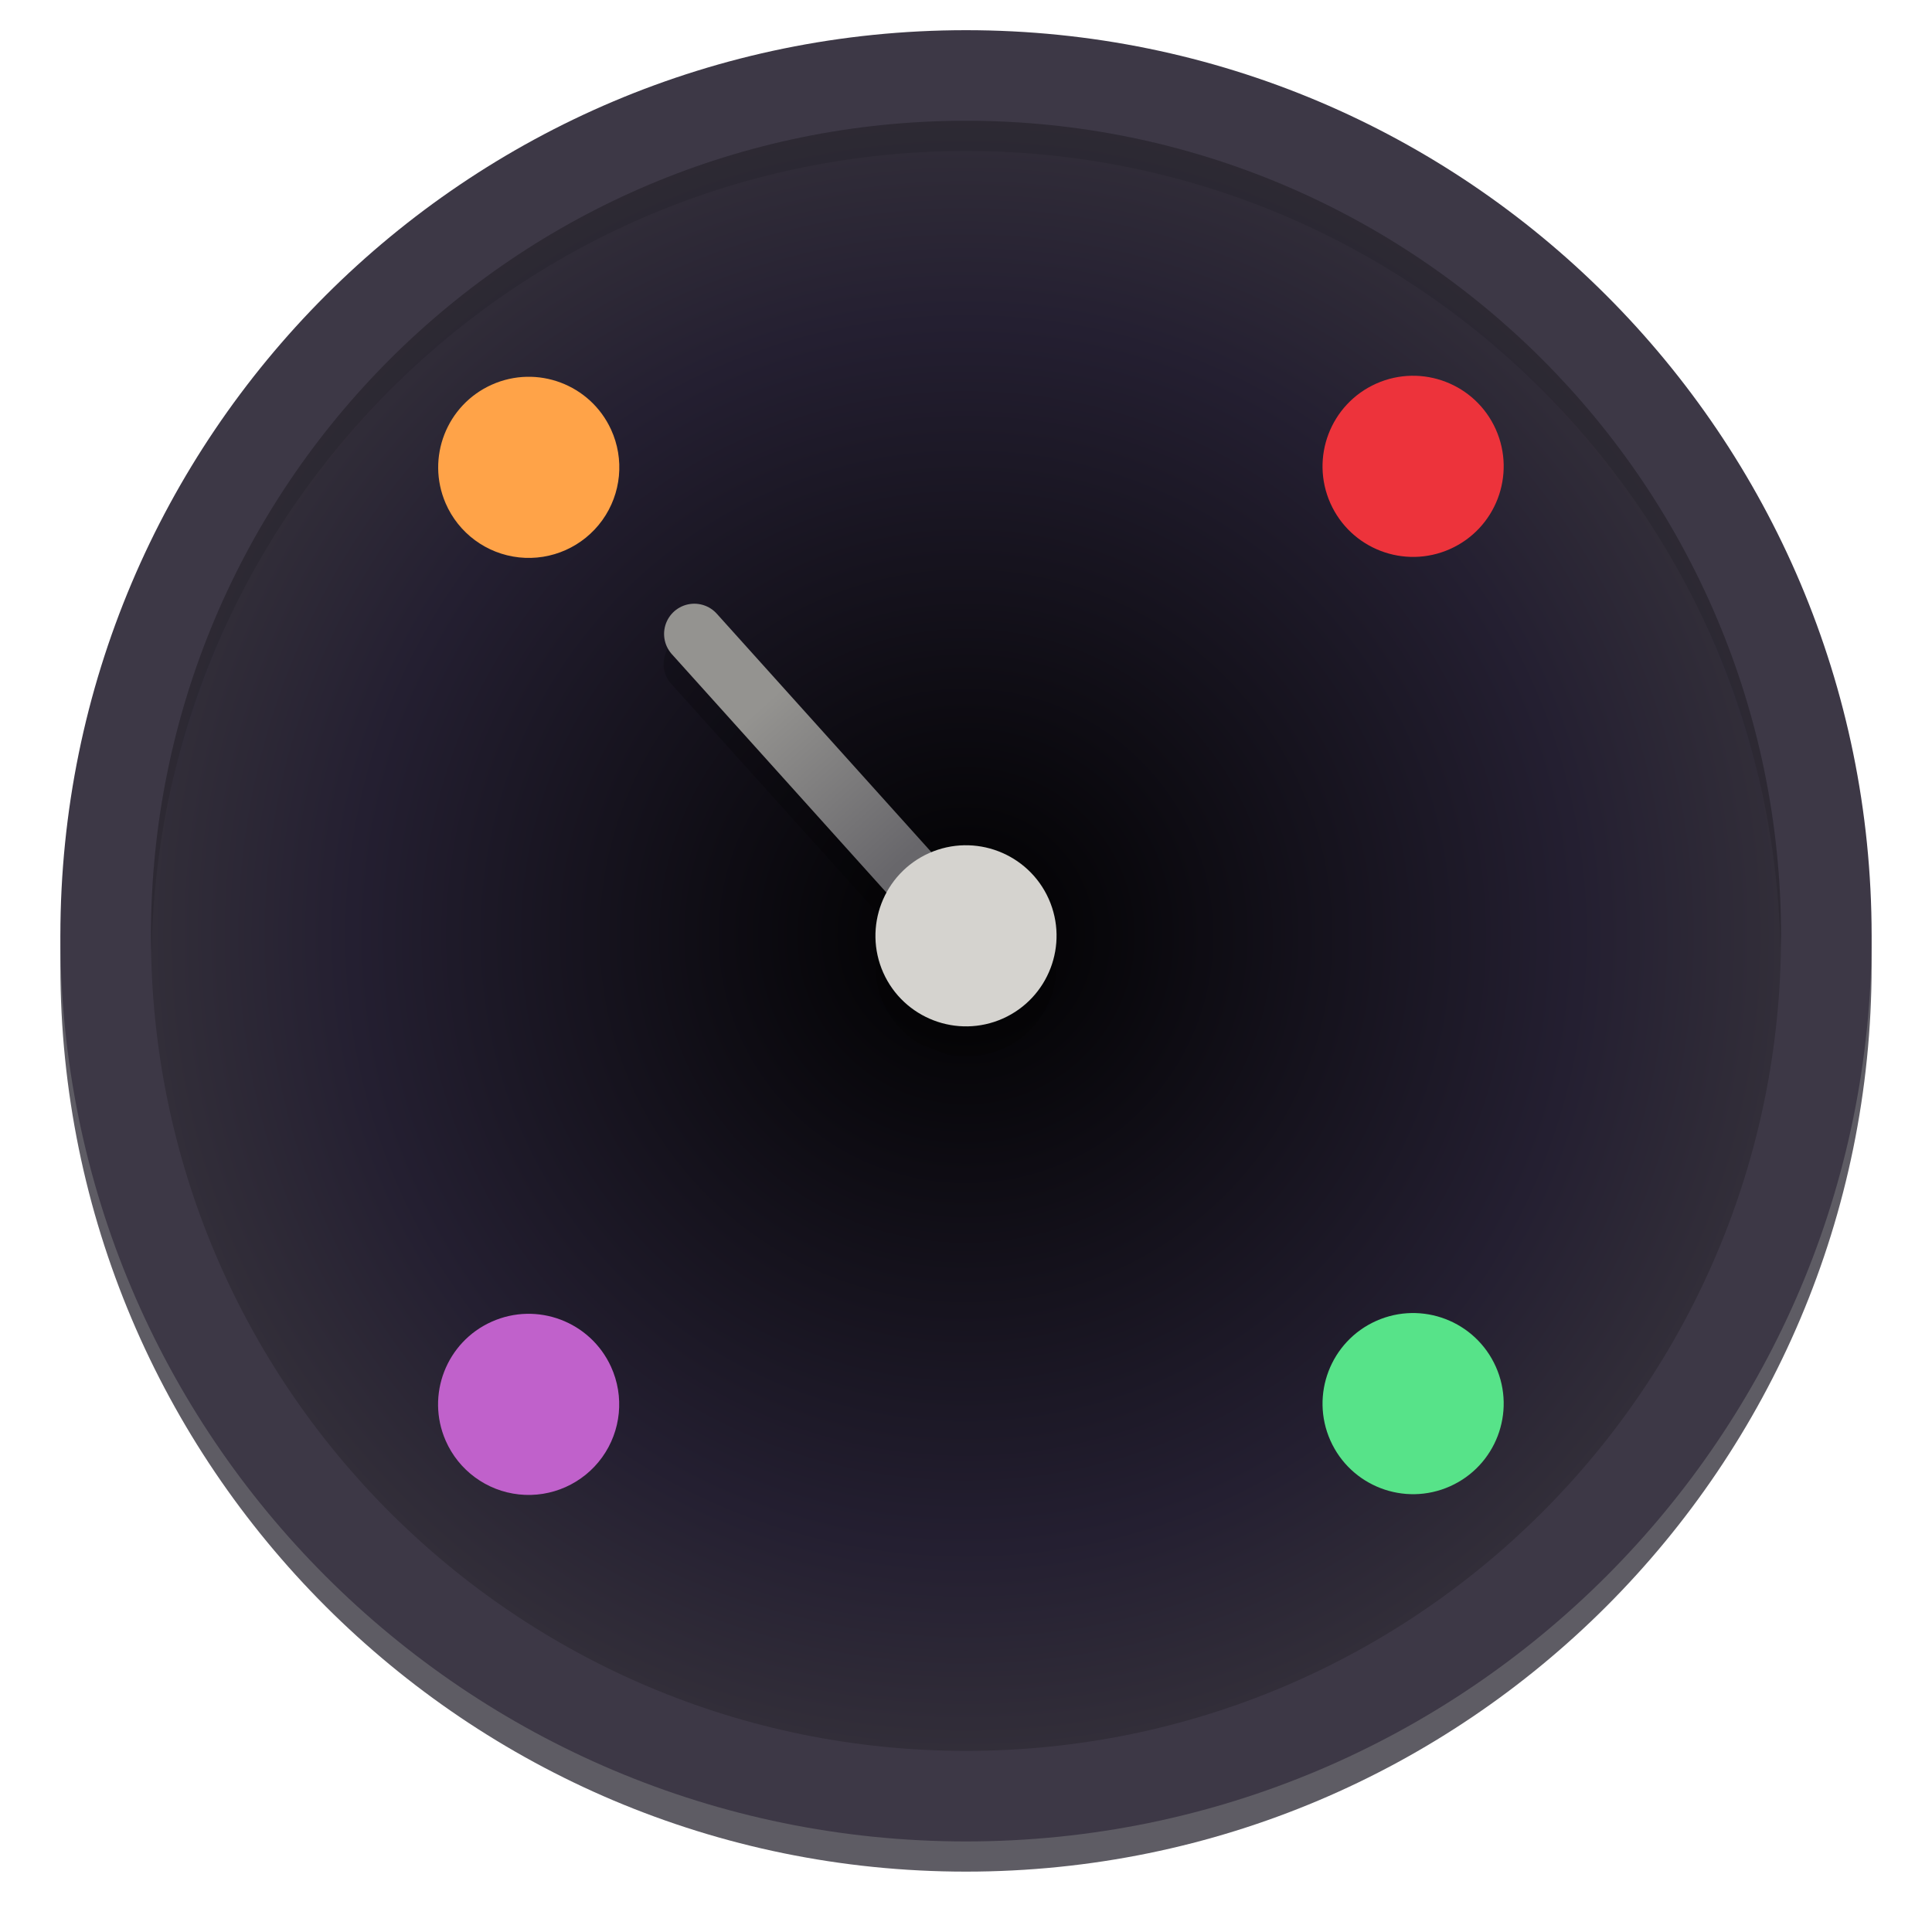
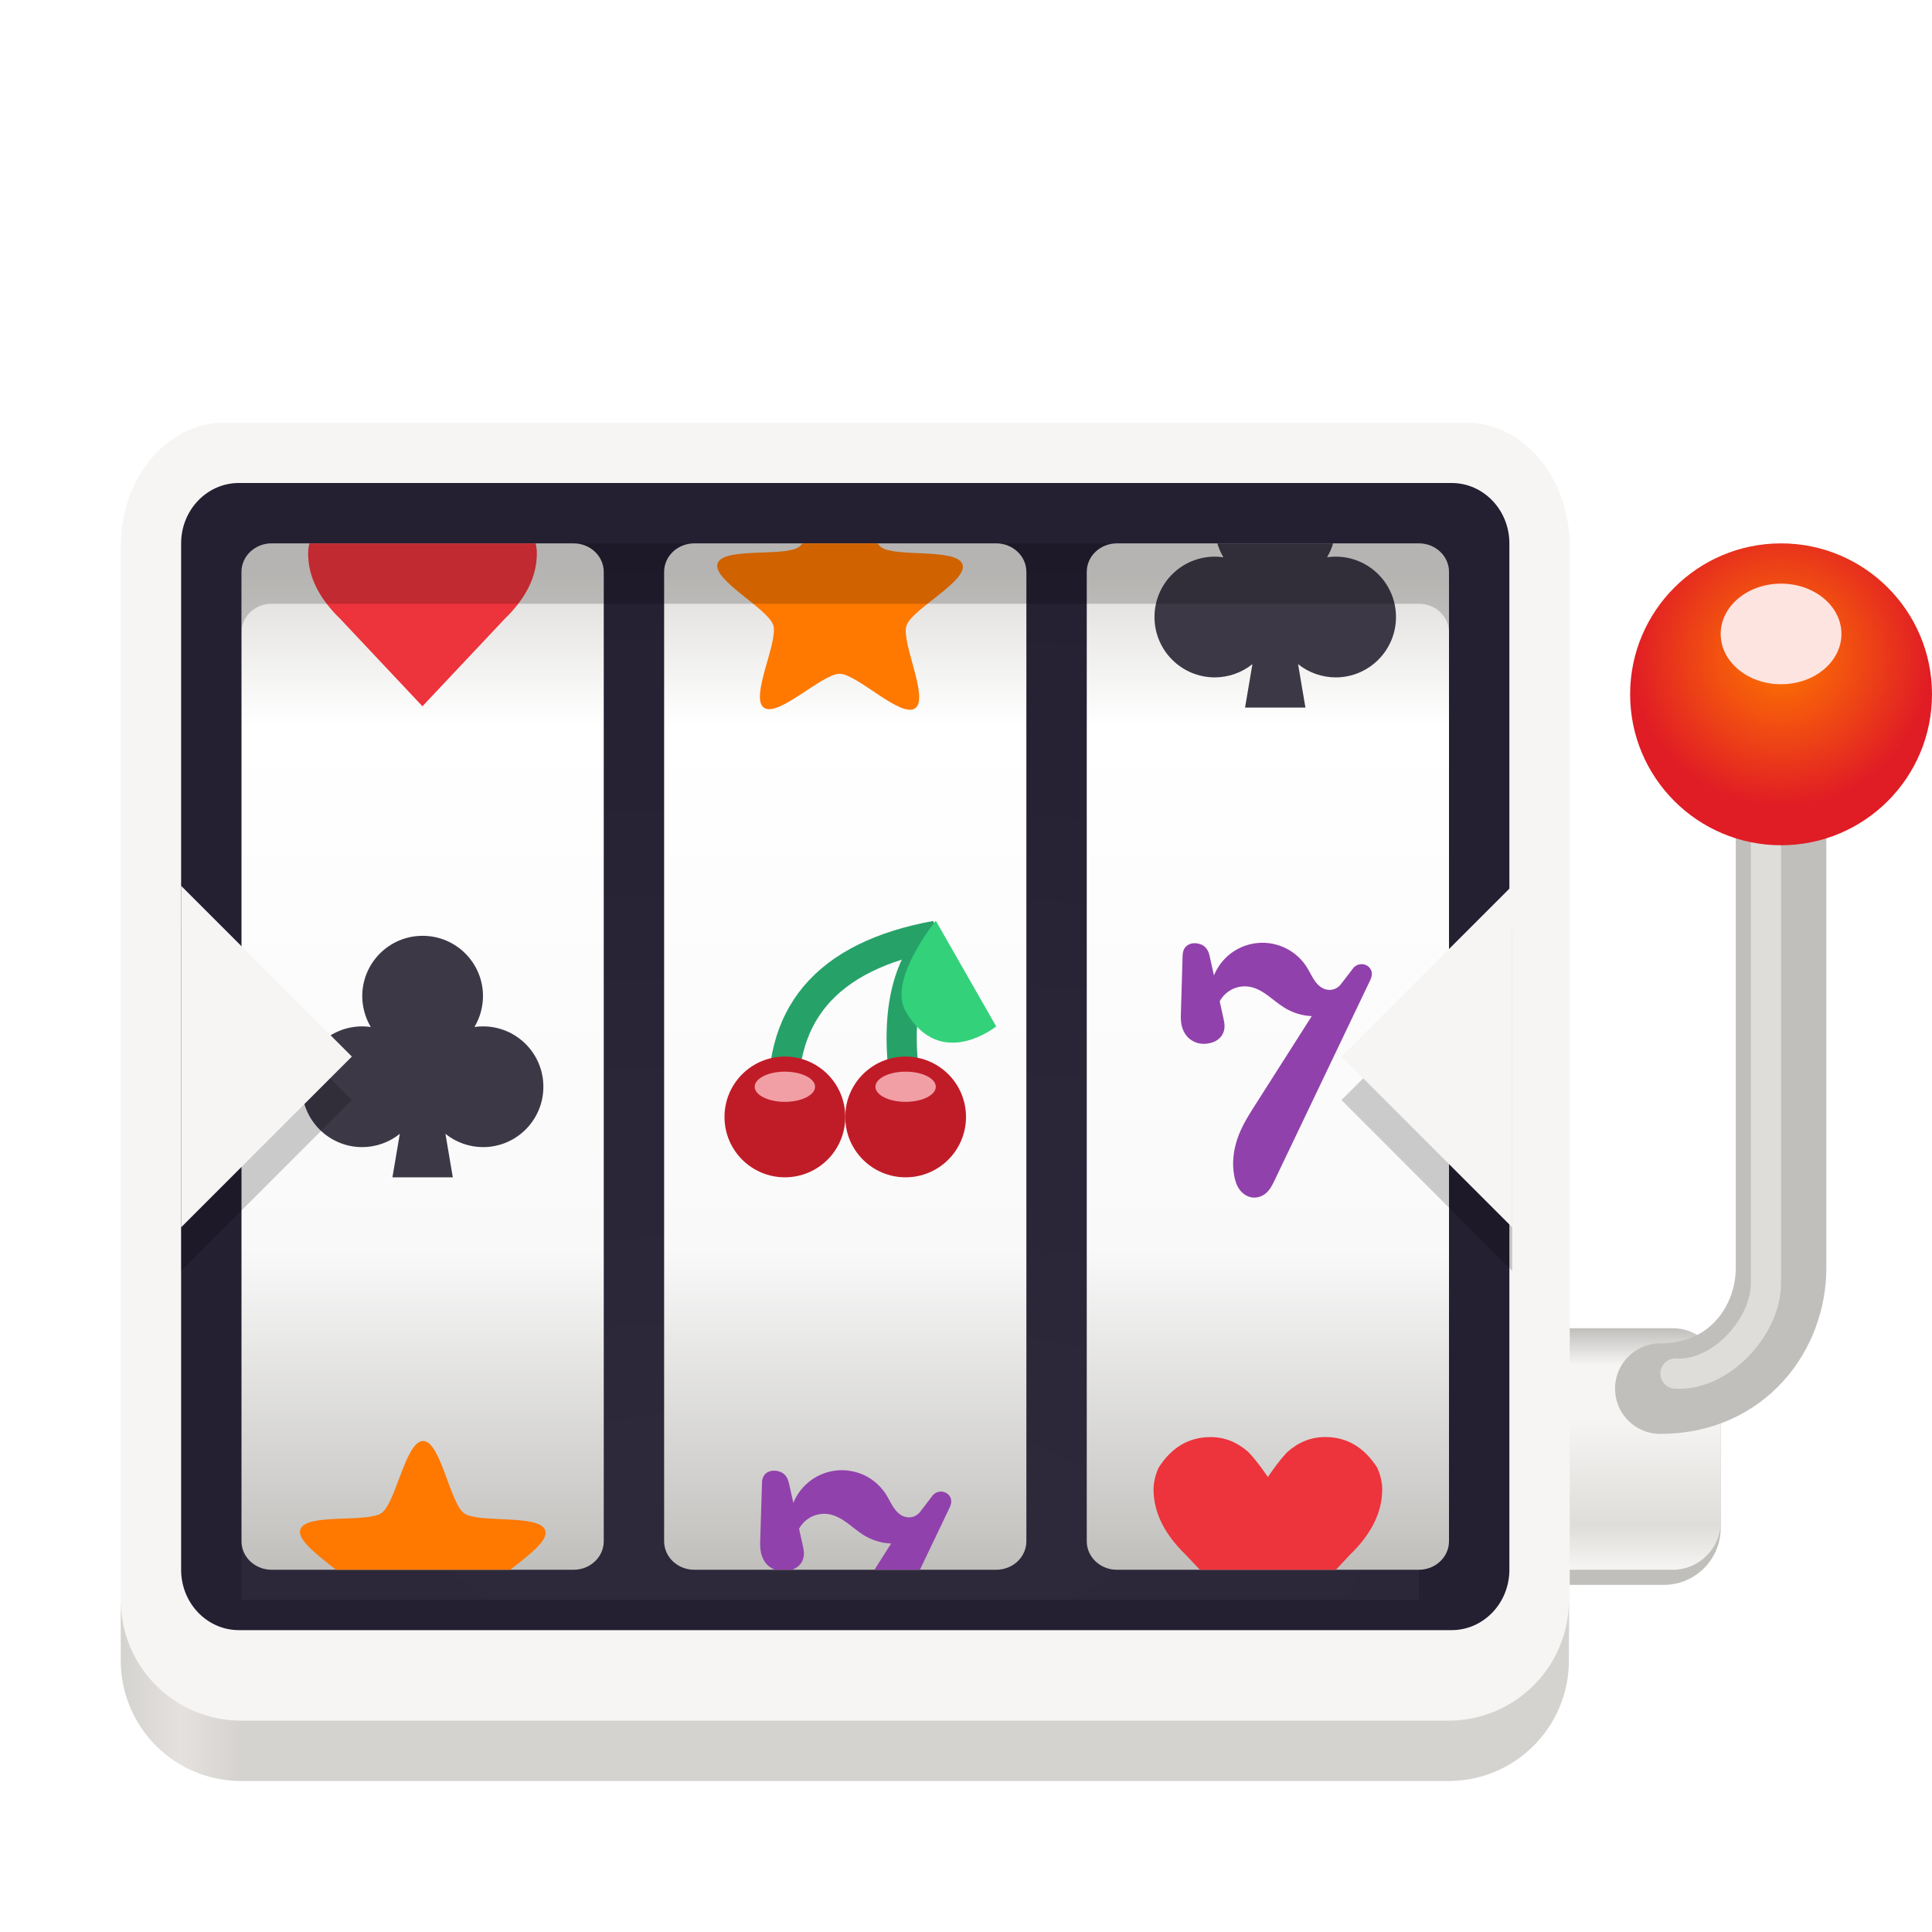
- <svg xmlns="http://www.w3.org/2000/svg" width="128" height="128">
-   <radialGradient id="b" cx="64" cy="62" r="54" gradientUnits="userSpaceOnUse">
-     <stop offset="0" />
-     <stop offset=".753" stop-color="#241f31" />
-     <stop offset="1" stop-color="#322e39" />
-   </radialGradient>
-   <filter id="a" width="100%" height="100%" x="0%" y="0%">
-     <feColorMatrix in="SourceGraphic" values="0 0 0 0 1 0 0 0 0 1 0 0 0 0 1 0 0 0 1 0" />
+ <svg xmlns="http://www.w3.org/2000/svg" height="128px" viewBox="0 0 128 128" width="128px">
+   <linearGradient id="a" gradientUnits="userSpaceOnUse" x1="108" x2="108" y1="88" y2="104">
+     <stop offset="0" stop-color="#c0bfbc" />
+     <stop offset="0.152" stop-color="#f6f5f4" />
+     <stop offset="0.375" stop-color="#f6f5f4" />
+     <stop offset="0.816" stop-color="#deddd9" />
+     <stop offset="1" stop-color="#f6f5f4" />
+   </linearGradient>
+   <linearGradient id="b" gradientUnits="userSpaceOnUse" x1="8" x2="120" y1="106" y2="106">
+     <stop offset="0" stop-color="#d5d3cf" />
+     <stop offset="0.036" stop-color="#e4e1de" />
+     <stop offset="0.071" stop-color="#d5d3cf" />
+     <stop offset="0.929" stop-color="#d5d3cf" />
+     <stop offset="0.964" stop-color="#e4e1de" />
+     <stop offset="1" stop-color="#d5d3cf" />
+   </linearGradient>
+   <filter id="c" height="100%" width="100%" x="0%" y="0%">
+     <feColorMatrix in="SourceGraphic" type="matrix" values="0 0 0 0 1 0 0 0 0 1 0 0 0 0 1 0 0 0 1 0" />
  </filter>
  <mask id="d">
-     <g filter="url(#a)">
-       <path fill-opacity=".2" d="M0 0h128v128H0z" />
+     <g filter="url(#c)">
+       <rect fill-opacity="0.05" height="128" width="128" />
    </g>
  </mask>
-   <clipPath id="c">
-     <path d="M0 0h192v152H0z" />
-   </clipPath>
-   <linearGradient id="e" x1="1660.857" x2="1662.99" y1="806.297" y2="812.882" gradientTransform="rotate(-24.039 -1590.426 8611.61) scale(2.00313)" gradientUnits="userSpaceOnUse">
-     <stop offset="0" stop-color="#949390" />
-     <stop offset="1" stop-color="#68676b" />
+   <radialGradient id="e" cx="64" cy="194.19" gradientTransform="matrix(-3.840909 -0.00000125 -0.00000025 1.390909 305.5682 -152.6345)" gradientUnits="userSpaceOnUse" r="44">
+     <stop offset="0" stop-color="#ffffff" />
+     <stop offset="1" stop-color="#ffffff" stop-opacity="0.094" />
+   </radialGradient>
+   <clipPath id="f">
+     <rect height="152" width="192" />
+   </clipPath>
+   <linearGradient id="g" gradientUnits="userSpaceOnUse" x1="84" x2="84" y1="38" y2="104">
+     <stop offset="0" stop-color="#deddda" />
+     <stop offset="0.152" stop-color="#ffffff" />
+     <stop offset="0.68" stop-color="#f9f9f9" />
+     <stop offset="1" stop-color="#c0bfbc" />
  </linearGradient>
-   <mask id="g">
-     <g filter="url(#a)">
-       <path fill-opacity=".1" d="M0 0h128v128H0z" />
-     </g>
-   </mask>
-   <clipPath id="f">
-     <path d="M0 0h192v152H0z" />
-   </clipPath>
-   <path fill="#5e5c64" d="M124 64c0 33.137-26.863 60-60 60S4 97.137 4 64 30.863 4 64 4s60 26.863 60 60zm0 0" />
-   <path fill="#d5d3cf" d="M64 6c30.93 0 56 25.07 56 56v2c0 30.93-25.07 56-56 56S8 94.93 8 64v-2C8 31.07 33.07 6 64 6zm0 0" />
-   <path fill="#3d3846" d="M124 62c0 33.137-26.863 60-60 60S4 95.137 4 62 30.863 2 64 2s60 26.863 60 60zm0 0" />
-   <path fill="url(#b)" d="M118 62c0 29.824-24.176 54-54 54S10 91.824 10 62 34.176 8 64 8s54 24.176 54 54zm0 0" />
-   <g clip-path="url(#c)" mask="url(#d)" transform="translate(-8 -16)">
-     <path fill-rule="evenodd" d="M75.285 74.988a6.005 6.005 0 0 0-5.582-.523l-14.223-15.8a2.005 2.005 0 0 0-1.601-.685c-1.703.083-2.531 2.114-1.375 3.364l14.219 15.8a6.003 6.003 0 0 0-.211 5.305 5.994 5.994 0 0 0 2.406 2.7l1.863.726a6.026 6.026 0 0 0 3.656-.39 6.007 6.007 0 0 0 3.036-7.926c-.758-.336-2.188-2.57-2.188-2.57zm0 0" />
-   </g>
-   <path fill="none" stroke="url(#e)" stroke-linecap="round" stroke-width="4.006" d="m64 234-18-20" transform="translate(0 -172)" />
-   <path fill="#d5d3cf" d="M69.48 59.555a6.007 6.007 0 0 1-3.035 7.925 6.007 6.007 0 0 1-7.925-3.035 6.007 6.007 0 0 1 3.035-7.925 6.007 6.007 0 0 1 7.925 3.035zm0 0" />
-   <path fill="#ffa348" d="M40.48 28.45a6 6 0 1 1-10.957 4.891A6 6 0 0 1 40.48 28.45zm0 0" />
-   <path fill="#57e389" d="M99.102 90.547a6 6 0 1 1-10.961 4.89 6.005 6.005 0 0 1 3.039-7.925 6.004 6.004 0 0 1 7.922 3.035zm0 0" />
-   <path fill="#c061cb" d="M40.48 90.547a6 6 0 1 1-10.957 4.892 6 6 0 0 1 10.957-4.892zm0 0" />
-   <path fill="#ed333b" d="M99.102 28.45a6 6 0 1 1-10.961 4.89 6.005 6.005 0 0 1 3.039-7.926 6.004 6.004 0 0 1 7.922 3.035zm0 0" />
-   <g clip-path="url(#f)" mask="url(#g)" transform="translate(-8 -16)">
-     <path d="M72 24c-29.824 0-54 24.176-54 54 .008.39.023.781.043 1.172C18.496 49.688 42.516 26.02 72 26c29.355.016 53.32 23.48 53.957 52.828.016-.277.031-.55.043-.828 0-29.824-24.176-54-54-54zm0 0" />
-   </g>
+   <clipPath id="h">
+     <path d="m 47 36 h 17 v 12 h -17 z m 0 0" />
+   </clipPath>
+   <clipPath id="i">
+     <path d="m 17.645 36 h 76 c 1.105 0 2 0.895 2 2 v 64 c 0 1.105 -0.895 2 -2 2 h -76 c -1.102 0 -2 -0.895 -2 -2 v -64 c 0 -1.105 0.898 -2 2 -2 z m 0 0" />
+   </clipPath>
+   <clipPath id="j">
+     <path d="m 20 36 h 16 v 11 h -16 z m 0 0" />
+   </clipPath>
+   <clipPath id="k">
+     <path d="m 17.645 36 h 76 c 1.105 0 2 0.895 2 2 v 64 c 0 1.105 -0.895 2 -2 2 h -76 c -1.102 0 -2 -0.895 -2 -2 v -64 c 0 -1.105 0.898 -2 2 -2 z m 0 0" />
+   </clipPath>
+   <clipPath id="l">
+     <path d="m 19 95 h 18 v 9 h -18 z m 0 0" />
+   </clipPath>
+   <clipPath id="m">
+     <path d="m 17.645 36 h 76 c 1.105 0 2 0.895 2 2 v 64 c 0 1.105 -0.895 2 -2 2 h -76 c -1.102 0 -2 -0.895 -2 -2 v -64 c 0 -1.105 0.898 -2 2 -2 z m 0 0" />
+   </clipPath>
+   <clipPath id="n">
+     <path d="m 76 95 h 16 v 9 h -16 z m 0 0" />
+   </clipPath>
+   <clipPath id="o">
+     <path d="m 17.645 36 h 76 c 1.105 0 2 0.895 2 2 v 64 c 0 1.105 -0.895 2 -2 2 h -76 c -1.102 0 -2 -0.895 -2 -2 v -64 c 0 -1.105 0.898 -2 2 -2 z m 0 0" />
+   </clipPath>
+   <clipPath id="p">
+     <path d="m 78 62 h 13 v 18 h -13 z m 0 0" />
+   </clipPath>
+   <clipPath id="q">
+     <path d="m 17.645 36 h 76 c 1.105 0 2 0.895 2 2 v 64 c 0 1.105 -0.895 2 -2 2 h -76 c -1.102 0 -2 -0.895 -2 -2 v -64 c 0 -1.105 0.898 -2 2 -2 z m 0 0" />
+   </clipPath>
+   <clipPath id="r">
+     <path d="m 50 97 h 14 v 7 h -14 z m 0 0" />
+   </clipPath>
+   <clipPath id="s">
+     <path d="m 17.645 36 h 76 c 1.105 0 2 0.895 2 2 v 64 c 0 1.105 -0.895 2 -2 2 h -76 c -1.102 0 -2 -0.895 -2 -2 v -64 c 0 -1.105 0.898 -2 2 -2 z m 0 0" />
+   </clipPath>
+   <clipPath id="t">
+     <path d="m 20 62 h 16 v 16 h -16 z m 0 0" />
+   </clipPath>
+   <clipPath id="u">
+     <path d="m 17.645 36 h 76 c 1.105 0 2 0.895 2 2 v 64 c 0 1.105 -0.895 2 -2 2 h -76 c -1.102 0 -2 -0.895 -2 -2 v -64 c 0 -1.105 0.898 -2 2 -2 z m 0 0" />
+   </clipPath>
+   <clipPath id="v">
+     <path d="m 76 36 h 17 v 11 h -17 z m 0 0" />
+   </clipPath>
+   <clipPath id="w">
+     <path d="m 17.645 36 h 76 c 1.105 0 2 0.895 2 2 v 64 c 0 1.105 -0.895 2 -2 2 h -76 c -1.102 0 -2 -0.895 -2 -2 v -64 c 0 -1.105 0.898 -2 2 -2 z m 0 0" />
+   </clipPath>
+   <clipPath id="x">
+     <path d="m 50 60 h 14 v 16 h -14 z m 0 0" />
+   </clipPath>
+   <clipPath id="y">
+     <path d="m 17.645 36 h 76 c 1.105 0 2 0.895 2 2 v 64 c 0 1.105 -0.895 2 -2 2 h -76 c -1.102 0 -2 -0.895 -2 -2 v -64 c 0 -1.105 0.898 -2 2 -2 z m 0 0" />
+   </clipPath>
+   <clipPath id="z">
+     <path d="m 48 70 h 8 v 8 h -8 z m 0 0" />
+   </clipPath>
+   <clipPath id="A">
+     <path d="m 17.645 36 h 76 c 1.105 0 2 0.895 2 2 v 64 c 0 1.105 -0.895 2 -2 2 h -76 c -1.102 0 -2 -0.895 -2 -2 v -64 c 0 -1.105 0.898 -2 2 -2 z m 0 0" />
+   </clipPath>
+   <clipPath id="B">
+     <path d="m 56 70 h 8 v 8 h -8 z m 0 0" />
+   </clipPath>
+   <clipPath id="C">
+     <path d="m 17.645 36 h 76 c 1.105 0 2 0.895 2 2 v 64 c 0 1.105 -0.895 2 -2 2 h -76 c -1.102 0 -2 -0.895 -2 -2 v -64 c 0 -1.105 0.898 -2 2 -2 z m 0 0" />
+   </clipPath>
+   <clipPath id="D">
+     <path d="m 50 71 h 4 v 2 h -4 z m 0 0" />
+   </clipPath>
+   <clipPath id="E">
+     <path d="m 17.645 36 h 76 c 1.105 0 2 0.895 2 2 v 64 c 0 1.105 -0.895 2 -2 2 h -76 c -1.102 0 -2 -0.895 -2 -2 v -64 c 0 -1.105 0.898 -2 2 -2 z m 0 0" />
+   </clipPath>
+   <clipPath id="F">
+     <path d="m 58 71 h 4 v 2 h -4 z m 0 0" />
+   </clipPath>
+   <clipPath id="G">
+     <path d="m 17.645 36 h 76 c 1.105 0 2 0.895 2 2 v 64 c 0 1.105 -0.895 2 -2 2 h -76 c -1.102 0 -2 -0.895 -2 -2 v -64 c 0 -1.105 0.898 -2 2 -2 z m 0 0" />
+   </clipPath>
+   <clipPath id="H">
+     <path d="m 59 61 h 7 v 9 h -7 z m 0 0" />
+   </clipPath>
+   <clipPath id="I">
+     <path d="m 17.645 36 h 76 c 1.105 0 2 0.895 2 2 v 64 c 0 1.105 -0.895 2 -2 2 h -76 c -1.102 0 -2 -0.895 -2 -2 v -64 c 0 -1.105 0.898 -2 2 -2 z m 0 0" />
+   </clipPath>
+   <radialGradient id="J" cx="118" cy="218" gradientTransform="matrix(0 1.25 -1.25 0 390.5 -104)" gradientUnits="userSpaceOnUse" r="8">
+     <stop offset="0" stop-color="#ff7800" />
+     <stop offset="1" stop-color="#e01b24" stop-opacity="0.995" />
+   </radialGradient>
+   <path d="m 101.766 89 h 8.469 c 2.078 0 3.766 1.688 3.766 3.766 v 8.469 c 0 2.078 -1.688 3.766 -3.766 3.766 h -8.469 c -2.078 0 -3.766 -1.688 -3.766 -3.766 v -8.469 c 0 -2.078 1.688 -3.766 3.766 -3.766 z m 0 0" fill="#c0bfbc" />
+   <path d="m 101.18 88 h 9.641 c 1.754 0 3.18 1.426 3.18 3.18 v 9.641 c 0 1.754 -1.426 3.18 -3.18 3.18 h -9.641 c -1.754 0 -3.18 -1.426 -3.18 -3.18 v -9.641 c 0 -1.754 1.426 -3.18 3.18 -3.18 z m 0 0" fill="url(#a)" />
+   <path d="m 118 48 v 36 c 0 4 -2.898 8 -8 8" fill="none" stroke="#c0bfbc" stroke-linecap="round" stroke-width="6" />
+   <path d="m 14.855 28 h 82.289 c 3.785 0 6.855 3.664 6.855 8.188 v 71.625 c 0 4.523 -3.07 8.188 -6.855 8.188 h -82.289 c -3.785 0 -6.855 -3.664 -6.855 -8.188 v -71.625 c 0 -4.523 3.07 -8.188 6.855 -8.188 z m 0 0" fill="#f6f5f4" />
+   <path d="m 15.824 32 h 80.352 c 2.109 0 3.824 1.789 3.824 4 v 68 c 0 2.211 -1.715 4 -3.824 4 h -80.352 c -2.109 0 -3.824 -1.789 -3.824 -4 v -68 c 0 -2.211 1.715 -4 3.824 -4 z m 0 0" fill="#241f31" />
+   <path d="m 8 106 v 4 c 0 4.434 3.566 8 8 8 h 79.945 c 4.43 0 8 -3.566 8 -8 v -4 c 0 4.434 -3.57 8 -8 8 h -79.945 c -4.434 0 -8 -3.566 -8 -8 z m 0 0" fill="url(#b)" />
+   <g clip-path="url(#f)" mask="url(#d)" transform="matrix(1 0 0 1 -8 -16)">
+     <path d="m 24 122 h 78 v -68 h -78 z m 0 0" fill="url(#e)" />
+   </g>
+   <g fill="url(#g)">
+     <path d="m 18 36 h 20 c 1.105 0 2 0.844 2 1.891 v 64.219 c 0 1.047 -0.895 1.891 -2 1.891 h -20 c -1.105 0 -2 -0.844 -2 -1.891 v -64.219 c 0 -1.047 0.895 -1.891 2 -1.891 z m 0 0" />
+     <path d="m 46 36 h 20 c 1.105 0 2 0.844 2 1.891 v 64.219 c 0 1.047 -0.895 1.891 -2 1.891 h -20 c -1.105 0 -2 -0.844 -2 -1.891 v -64.219 c 0 -1.047 0.895 -1.891 2 -1.891 z m 0 0" />
+     <path d="m 74 36 h 20 c 1.105 0 2 0.844 2 1.891 v 64.219 c 0 1.047 -0.895 1.891 -2 1.891 h -20 c -1.105 0 -2 -0.844 -2 -1.891 v -64.219 c 0 -1.047 0.895 -1.891 2 -1.891 z m 0 0" />
+   </g>
+   <g clip-path="url(#h)">
+     <g clip-path="url(#i)">
+       <path d="m 60.633 46.922 c -0.941 0.676 -3.848 -2.277 -5.004 -2.281 c -1.16 -0.008 -4.09 2.926 -5.023 2.242 c -0.938 -0.688 0.977 -4.363 0.625 -5.465 c -0.355 -1.105 -4.047 -2.988 -3.688 -4.086 c 0.363 -1.102 4.453 -0.418 5.391 -1.098 c 0.941 -0.676 1.59 -4.77 2.75 -4.766 c 1.156 0.004 1.77 4.105 2.703 4.789 c 0.934 0.684 5.031 0.035 5.383 1.141 c 0.355 1.102 -3.355 2.953 -3.715 4.051 c -0.363 1.102 1.516 4.797 0.578 5.473 z m 0 0" fill="#ff7800" />
+     </g>
+   </g>
+   <g clip-path="url(#j)">
+     <g clip-path="url(#k)">
+       <path d="m 31.789 33.207 c -0.926 0 -1.758 0.328 -2.5 0.984 c -0.629 0.648 -1.301 1.668 -1.301 1.668 v 0.004 s -0.668 -1.02 -1.301 -1.668 c -0.738 -0.656 -1.574 -0.984 -2.5 -0.984 c -1.43 0 -2.578 0.68 -3.441 2.039 c -0.223 0.504 -0.332 0.98 -0.332 1.422 c 0 1.52 0.715 2.965 2.141 4.344 l 5.434 5.777 v -0.004 l 5.438 -5.777 c 1.426 -1.379 2.141 -2.828 2.141 -4.344 c 0 -0.445 -0.113 -0.918 -0.332 -1.422 c -0.863 -1.359 -2.012 -2.039 -3.445 -2.039 z m 0 0" fill="#ed333b" />
+     </g>
+   </g>
+   <g clip-path="url(#l)">
+     <g clip-path="url(#m)">
+       <path d="m 32.984 110.922 c -0.938 0.676 -3.844 -2.277 -5.004 -2.281 c -1.156 -0.008 -4.09 2.926 -5.023 2.242 c -0.934 -0.688 0.977 -4.363 0.625 -5.465 c -0.352 -1.105 -4.047 -2.988 -3.684 -4.086 c 0.359 -1.102 4.449 -0.418 5.391 -1.098 c 0.938 -0.676 1.59 -4.77 2.746 -4.766 s 1.773 4.105 2.707 4.789 c 0.934 0.684 5.027 0.035 5.383 1.141 c 0.352 1.102 -3.355 2.953 -3.719 4.051 c -0.363 1.102 1.52 4.797 0.578 5.473 z m 0 0" fill="#ff7800" />
+     </g>
+   </g>
+   <g clip-path="url(#n)">
+     <g clip-path="url(#o)">
+       <path d="m 87.801 95.207 c -0.926 0 -1.758 0.328 -2.5 0.984 c -0.633 0.648 -1.301 1.668 -1.301 1.668 v 0.004 s -0.668 -1.02 -1.301 -1.668 c -0.742 -0.656 -1.574 -0.984 -2.5 -0.984 c -1.434 0 -2.582 0.68 -3.445 2.039 c -0.219 0.504 -0.328 0.98 -0.328 1.422 c 0 1.52 0.715 2.965 2.141 4.344 l 5.434 5.777 v -0.004 l 5.434 -5.777 c 1.426 -1.379 2.141 -2.828 2.141 -4.344 c 0 -0.445 -0.109 -0.918 -0.328 -1.422 c -0.863 -1.359 -2.012 -2.039 -3.445 -2.039 z m 0 0" fill="#ed333b" />
+     </g>
+   </g>
+   <g clip-path="url(#p)">
+     <g clip-path="url(#q)">
+       <path d="m 79.25 62.496 c -0.121 -0.012 -0.25 -0.004 -0.367 0.031 c -0.117 0.035 -0.227 0.098 -0.312 0.188 c -0.09 0.086 -0.148 0.199 -0.18 0.316 c -0.035 0.121 -0.039 0.246 -0.043 0.367 l -0.109 3.676 c -0.012 0.285 -0.016 0.566 0.043 0.844 c 0.059 0.273 0.18 0.539 0.367 0.75 c 0.184 0.211 0.438 0.363 0.707 0.438 c 0.273 0.074 0.562 0.066 0.836 -0.004 c 0.172 -0.043 0.336 -0.113 0.48 -0.215 c 0.141 -0.102 0.262 -0.238 0.34 -0.395 c 0.082 -0.156 0.117 -0.332 0.117 -0.508 s -0.035 -0.352 -0.074 -0.523 l -0.246 -1.121 c 0.188 -0.348 0.484 -0.633 0.84 -0.805 c 0.359 -0.172 0.77 -0.227 1.156 -0.156 c 0.449 0.082 0.852 0.324 1.219 0.594 c 0.367 0.27 0.711 0.574 1.102 0.809 c 0.535 0.324 1.152 0.512 1.781 0.539 l -3.82 6 c -0.438 0.688 -0.863 1.387 -1.117 2.156 c -0.258 0.77 -0.348 1.602 -0.203 2.398 c 0.055 0.328 0.156 0.66 0.352 0.93 c 0.195 0.27 0.488 0.477 0.82 0.527 c 0.164 0.023 0.336 0.012 0.496 -0.039 c 0.16 -0.047 0.309 -0.129 0.434 -0.238 c 0.258 -0.215 0.414 -0.52 0.559 -0.82 l 6.32 -13.227 c 0.047 -0.09 0.09 -0.184 0.113 -0.281 c 0.027 -0.098 0.035 -0.203 0.02 -0.301 c -0.016 -0.102 -0.055 -0.199 -0.117 -0.277 c -0.062 -0.082 -0.141 -0.148 -0.23 -0.195 c -0.164 -0.082 -0.359 -0.102 -0.531 -0.047 c -0.176 0.051 -0.328 0.172 -0.418 0.328 l -0.766 0.996 c -0.109 0.137 -0.258 0.242 -0.426 0.301 c -0.164 0.059 -0.348 0.07 -0.52 0.027 c -0.164 -0.035 -0.312 -0.117 -0.445 -0.223 c -0.129 -0.105 -0.238 -0.234 -0.332 -0.371 c -0.191 -0.277 -0.328 -0.586 -0.504 -0.867 c -0.336 -0.543 -0.824 -0.988 -1.395 -1.27 c -0.57 -0.285 -1.219 -0.41 -1.852 -0.355 c -0.633 0.055 -1.25 0.285 -1.762 0.664 c -0.512 0.379 -0.918 0.898 -1.156 1.488 l -0.273 -1.227 c -0.023 -0.113 -0.051 -0.227 -0.094 -0.332 c -0.047 -0.109 -0.109 -0.207 -0.188 -0.293 c -0.16 -0.168 -0.391 -0.258 -0.621 -0.277 z m 0 0" fill="#9141ac" />
+     </g>
+   </g>
+   <g clip-path="url(#r)">
+     <g clip-path="url(#s)">
+       <path d="m 51.383 97.441 c -0.125 -0.012 -0.25 -0.004 -0.367 0.031 s -0.23 0.098 -0.316 0.184 c -0.086 0.09 -0.145 0.203 -0.18 0.32 c -0.031 0.121 -0.039 0.246 -0.039 0.367 l -0.113 3.676 c -0.008 0.281 -0.012 0.566 0.047 0.844 c 0.059 0.273 0.176 0.539 0.363 0.75 c 0.188 0.211 0.438 0.363 0.711 0.438 c 0.27 0.074 0.562 0.066 0.836 -0.004 c 0.168 -0.043 0.336 -0.113 0.477 -0.215 c 0.145 -0.102 0.266 -0.238 0.344 -0.395 s 0.117 -0.332 0.117 -0.508 c 0 -0.176 -0.035 -0.352 -0.074 -0.523 l -0.25 -1.121 c 0.188 -0.348 0.488 -0.633 0.844 -0.805 s 0.766 -0.227 1.156 -0.156 c 0.449 0.082 0.852 0.324 1.219 0.594 s 0.711 0.574 1.098 0.809 c 0.539 0.324 1.156 0.512 1.785 0.535 l -3.82 6.004 c -0.438 0.684 -0.863 1.387 -1.121 2.156 c -0.254 0.77 -0.344 1.602 -0.203 2.398 c 0.059 0.328 0.16 0.66 0.355 0.93 c 0.191 0.27 0.488 0.477 0.82 0.523 c 0.164 0.027 0.336 0.016 0.492 -0.035 c 0.16 -0.047 0.309 -0.129 0.438 -0.238 c 0.254 -0.215 0.414 -0.52 0.559 -0.82 l 6.32 -13.227 c 0.043 -0.09 0.086 -0.184 0.113 -0.281 c 0.027 -0.098 0.035 -0.203 0.02 -0.301 c -0.016 -0.102 -0.059 -0.199 -0.117 -0.277 c -0.062 -0.082 -0.145 -0.148 -0.234 -0.195 c -0.16 -0.082 -0.355 -0.102 -0.531 -0.047 c -0.172 0.051 -0.324 0.172 -0.418 0.328 l -0.762 0.996 c -0.109 0.137 -0.258 0.242 -0.426 0.301 c -0.168 0.059 -0.348 0.07 -0.52 0.027 c -0.164 -0.035 -0.316 -0.117 -0.445 -0.223 s -0.238 -0.234 -0.336 -0.371 c -0.191 -0.277 -0.324 -0.586 -0.504 -0.871 c -0.336 -0.539 -0.824 -0.984 -1.391 -1.27 c -0.57 -0.281 -1.219 -0.406 -1.852 -0.352 c -0.633 0.055 -1.25 0.285 -1.762 0.664 c -0.512 0.379 -0.918 0.898 -1.156 1.488 l -0.273 -1.227 c -0.027 -0.113 -0.051 -0.227 -0.098 -0.332 c -0.043 -0.109 -0.105 -0.207 -0.184 -0.293 c -0.164 -0.168 -0.391 -0.258 -0.621 -0.277 z m 0 0" fill="#9141ac" />
+     </g>
+   </g>
+   <g clip-path="url(#t)">
+     <g clip-path="url(#u)">
+       <path d="m 28 62 c -2.211 0 -4 1.789 -4 4 c 0.004 0.719 0.199 1.426 0.566 2.043 c -0.188 -0.027 -0.375 -0.043 -0.566 -0.043 c -2.211 0 -4 1.789 -4 4 s 1.789 4 4 4 c 0.906 -0.004 1.781 -0.312 2.488 -0.879 l -0.488 2.879 h 4 l -0.488 -2.879 c 0.707 0.566 1.582 0.875 2.488 0.879 c 2.211 0 4 -1.789 4 -4 s -1.789 -4 -4 -4 c -0.191 0 -0.379 0.016 -0.566 0.039 c 0.367 -0.613 0.562 -1.32 0.566 -2.039 c 0 -2.211 -1.789 -4 -4 -4 z m 0 0" fill="#3d3846" />
+     </g>
+   </g>
+   <g clip-path="url(#v)">
+     <g clip-path="url(#w)">
+       <path d="m 84.488 30.879 c -2.211 0 -4 1.789 -4 4 c 0.004 0.719 0.199 1.426 0.566 2.043 c -0.188 -0.027 -0.375 -0.043 -0.566 -0.043 c -2.211 0 -4 1.789 -4 4 c 0 2.211 1.789 4 4 4 c 0.906 -0.004 1.781 -0.312 2.488 -0.879 l -0.488 2.879 h 4 l -0.488 -2.879 c 0.707 0.566 1.582 0.875 2.488 0.879 c 2.211 0 4 -1.789 4 -4 c 0 -2.211 -1.789 -4 -4 -4 c -0.191 0 -0.379 0.016 -0.566 0.039 c 0.367 -0.613 0.562 -1.32 0.566 -2.039 c 0 -2.211 -1.789 -4 -4 -4 z m 0 0" fill="#3d3846" />
+     </g>
+   </g>
+   <g clip-path="url(#x)">
+     <g clip-path="url(#y)">
+       <path d="m 52 246 c -0.688 -6.723 2.73 -10.664 10 -12 c -1.832 1.957 -2.75 4.988 -2 10" fill="none" stroke="#26a269" stroke-linecap="square" stroke-linejoin="bevel" stroke-width="2" transform="matrix(1 0 0 1 0 -172)" />
+     </g>
+   </g>
+   <g clip-path="url(#z)">
+     <g clip-path="url(#A)">
+       <path d="m 56 74 c 0 2.211 -1.789 4 -4 4 s -4 -1.789 -4 -4 s 1.789 -4 4 -4 s 4 1.789 4 4 z m 0 0" fill="#c01c28" />
+     </g>
+   </g>
+   <g clip-path="url(#B)">
+     <g clip-path="url(#C)">
+       <path d="m 64 74 c 0 2.211 -1.789 4 -4 4 s -4 -1.789 -4 -4 s 1.789 -4 4 -4 s 4 1.789 4 4 z m 0 0" fill="#c01c28" />
+     </g>
+   </g>
+   <g clip-path="url(#D)">
+     <g clip-path="url(#E)">
+       <path d="m 54 72 c 0 0.551 -0.895 1 -2 1 s -2 -0.449 -2 -1 s 0.895 -1 2 -1 s 2 0.449 2 1 z m 0 0" fill="#f19fa5" />
+     </g>
+   </g>
+   <g clip-path="url(#F)">
+     <g clip-path="url(#G)">
+       <path d="m 62 72 c 0 0.551 -0.895 1 -2 1 s -2 -0.449 -2 -1 s 0.895 -1 2 -1 s 2 0.449 2 1 z m 0 0" fill="#f19fa5" />
+     </g>
+   </g>
+   <g clip-path="url(#H)">
+     <g clip-path="url(#I)">
+       <path d="m 62 61 s -3.203 3.918 -2 6 c 2.309 4 6 1 6 1 z m 0 0" fill="#33d17a" />
+     </g>
+   </g>
+   <path d="m 12 61.57 l 11.312 11.312 l -11.312 11.316 z m 0 0" fill-opacity="0.194" />
+   <path d="m 12 58.688 l 11.312 11.312 l -11.312 11.312 z m 0 0" fill="#f6f5f4" />
+   <path d="m 100.188 61.57 l -11.312 11.312 l 11.312 11.316 z m 0 0" fill-opacity="0.194" />
+   <path d="m 100.188 58.688 l -11.312 11.312 l 11.312 11.312 z m 0 0" fill="#f6f5f4" />
+   <path d="m 117 54 v 31 c 0 2.965 -3.074 6.207 -6 6" fill="none" stroke="#deddda" stroke-linecap="round" stroke-width="2" />
+   <path d="m 128 46 c 0 5.523 -4.477 10 -10 10 s -10 -4.477 -10 -10 s 4.477 -10 10 -10 s 10 4.477 10 10 z m 0 0" fill="url(#J)" />
+   <path d="m 122 42 c 0 1.84 -1.789 3.332 -4 3.332 s -4 -1.492 -4 -3.332 s 1.789 -3.332 4 -3.332 s 4 1.492 4 3.332 z m 0 0" fill="#fde5e2" fill-opacity="0.995" />
+   <path d="m 18 36 c -1.109 0 -2 0.844 -2 1.887 v 4 c 0 -1.043 0.891 -1.887 2 -1.887 h 76 c 1.109 0 2 0.844 2 1.887 v -4 c 0 -1.043 -0.891 -1.887 -2 -1.887 z m 0 0" fill-opacity="0.184" />
</svg>
